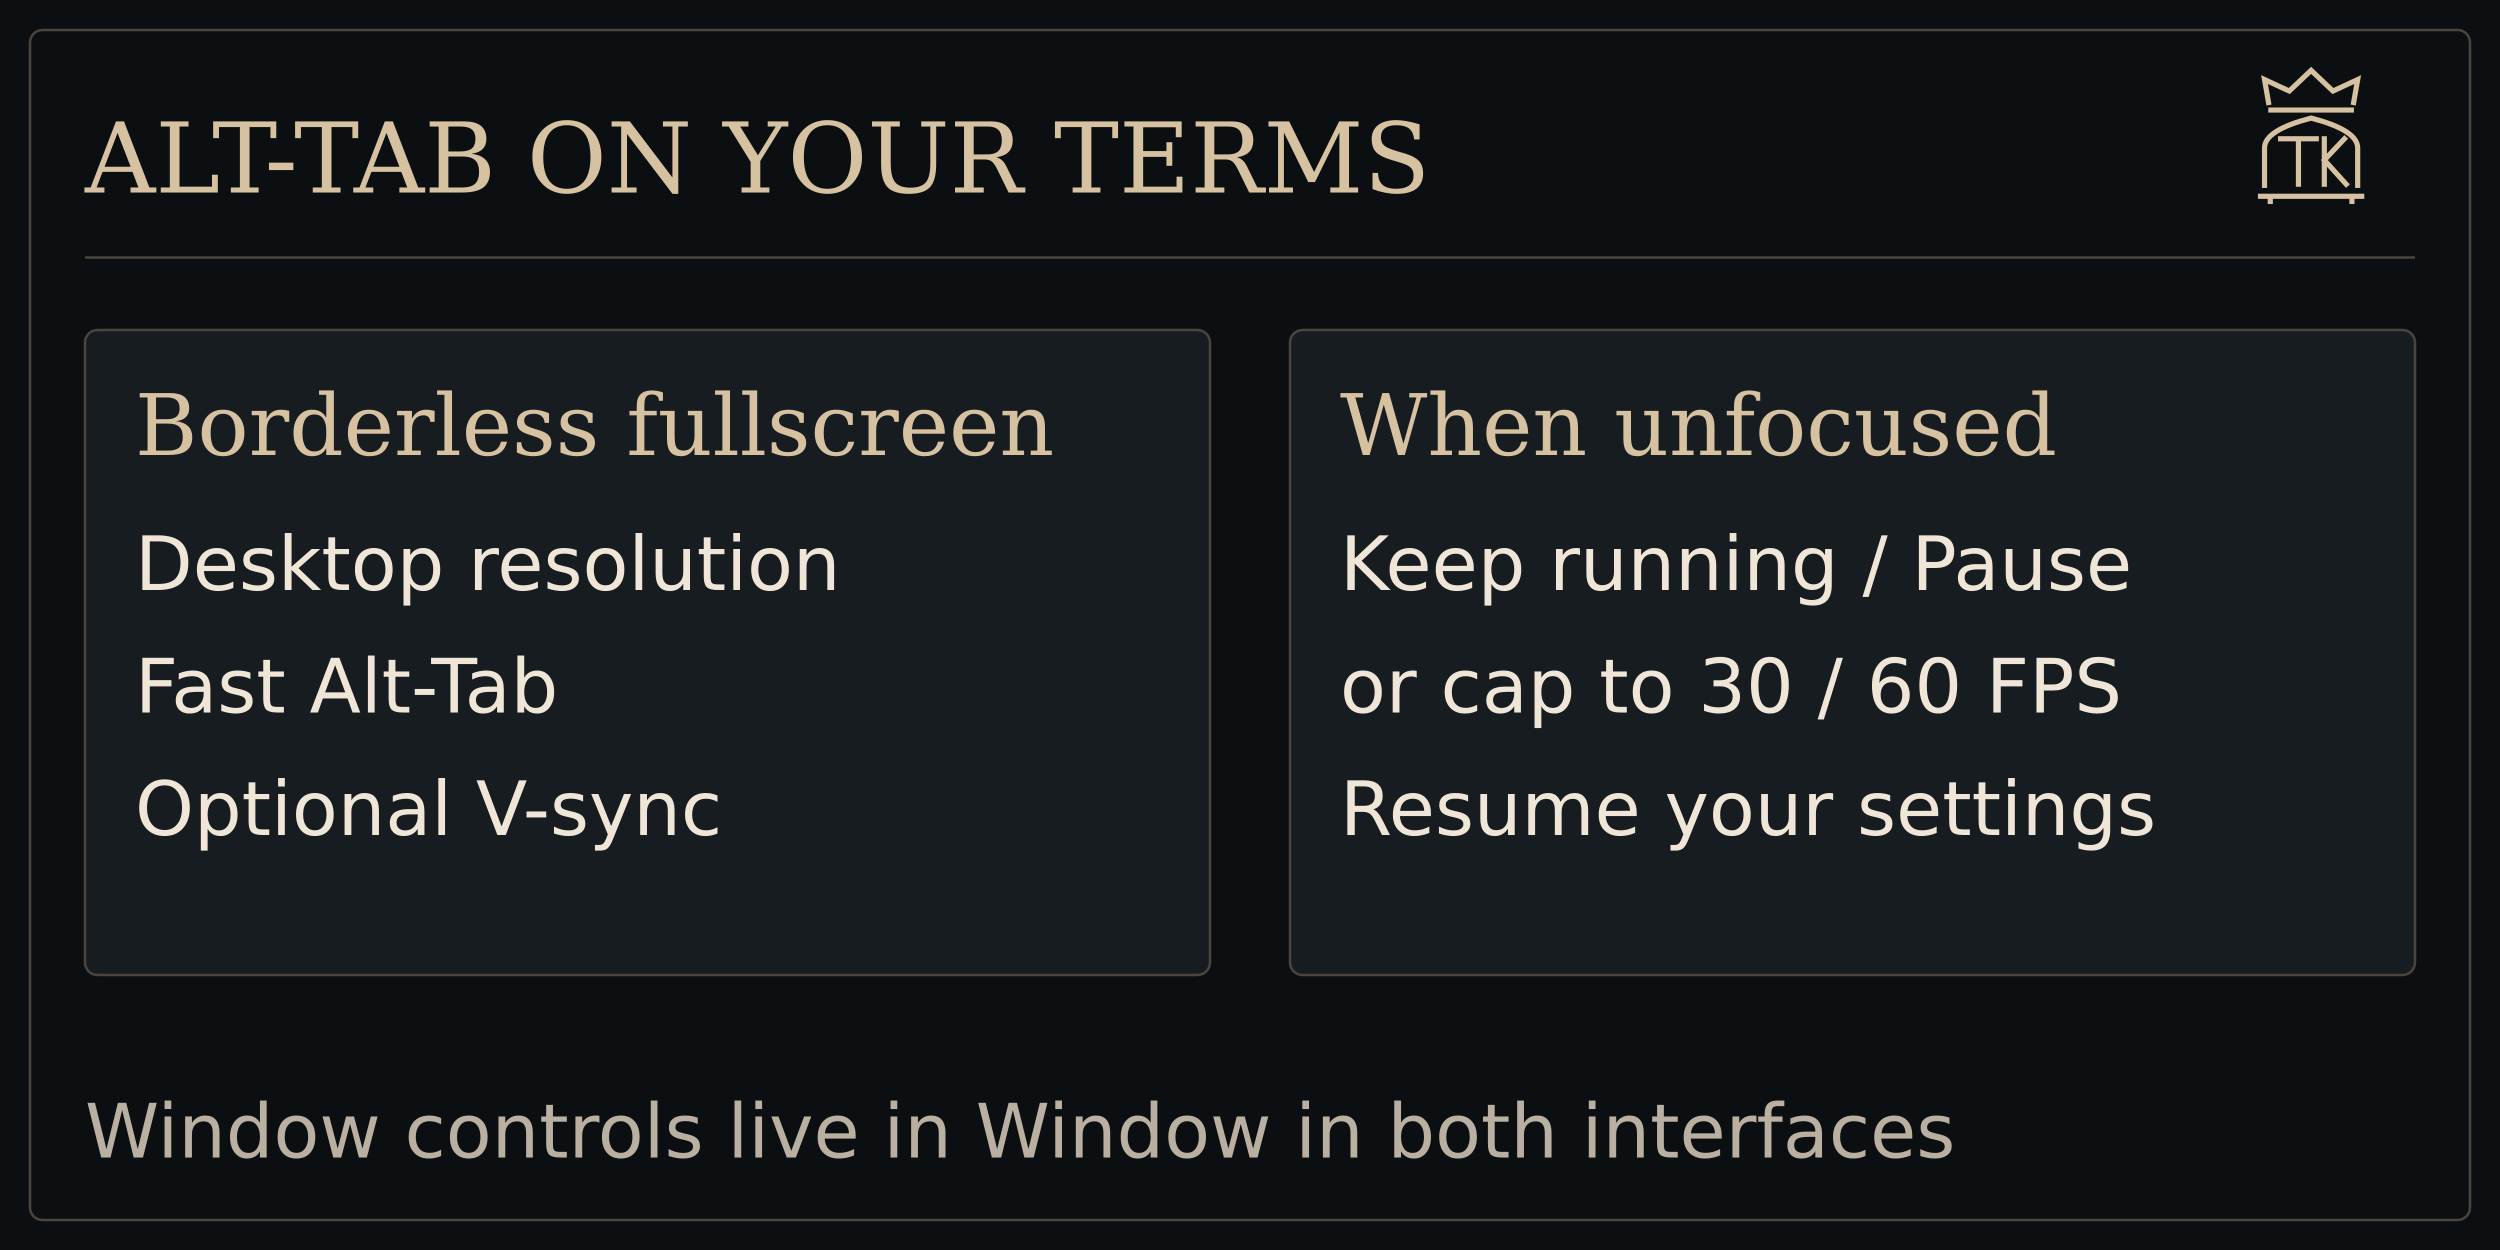
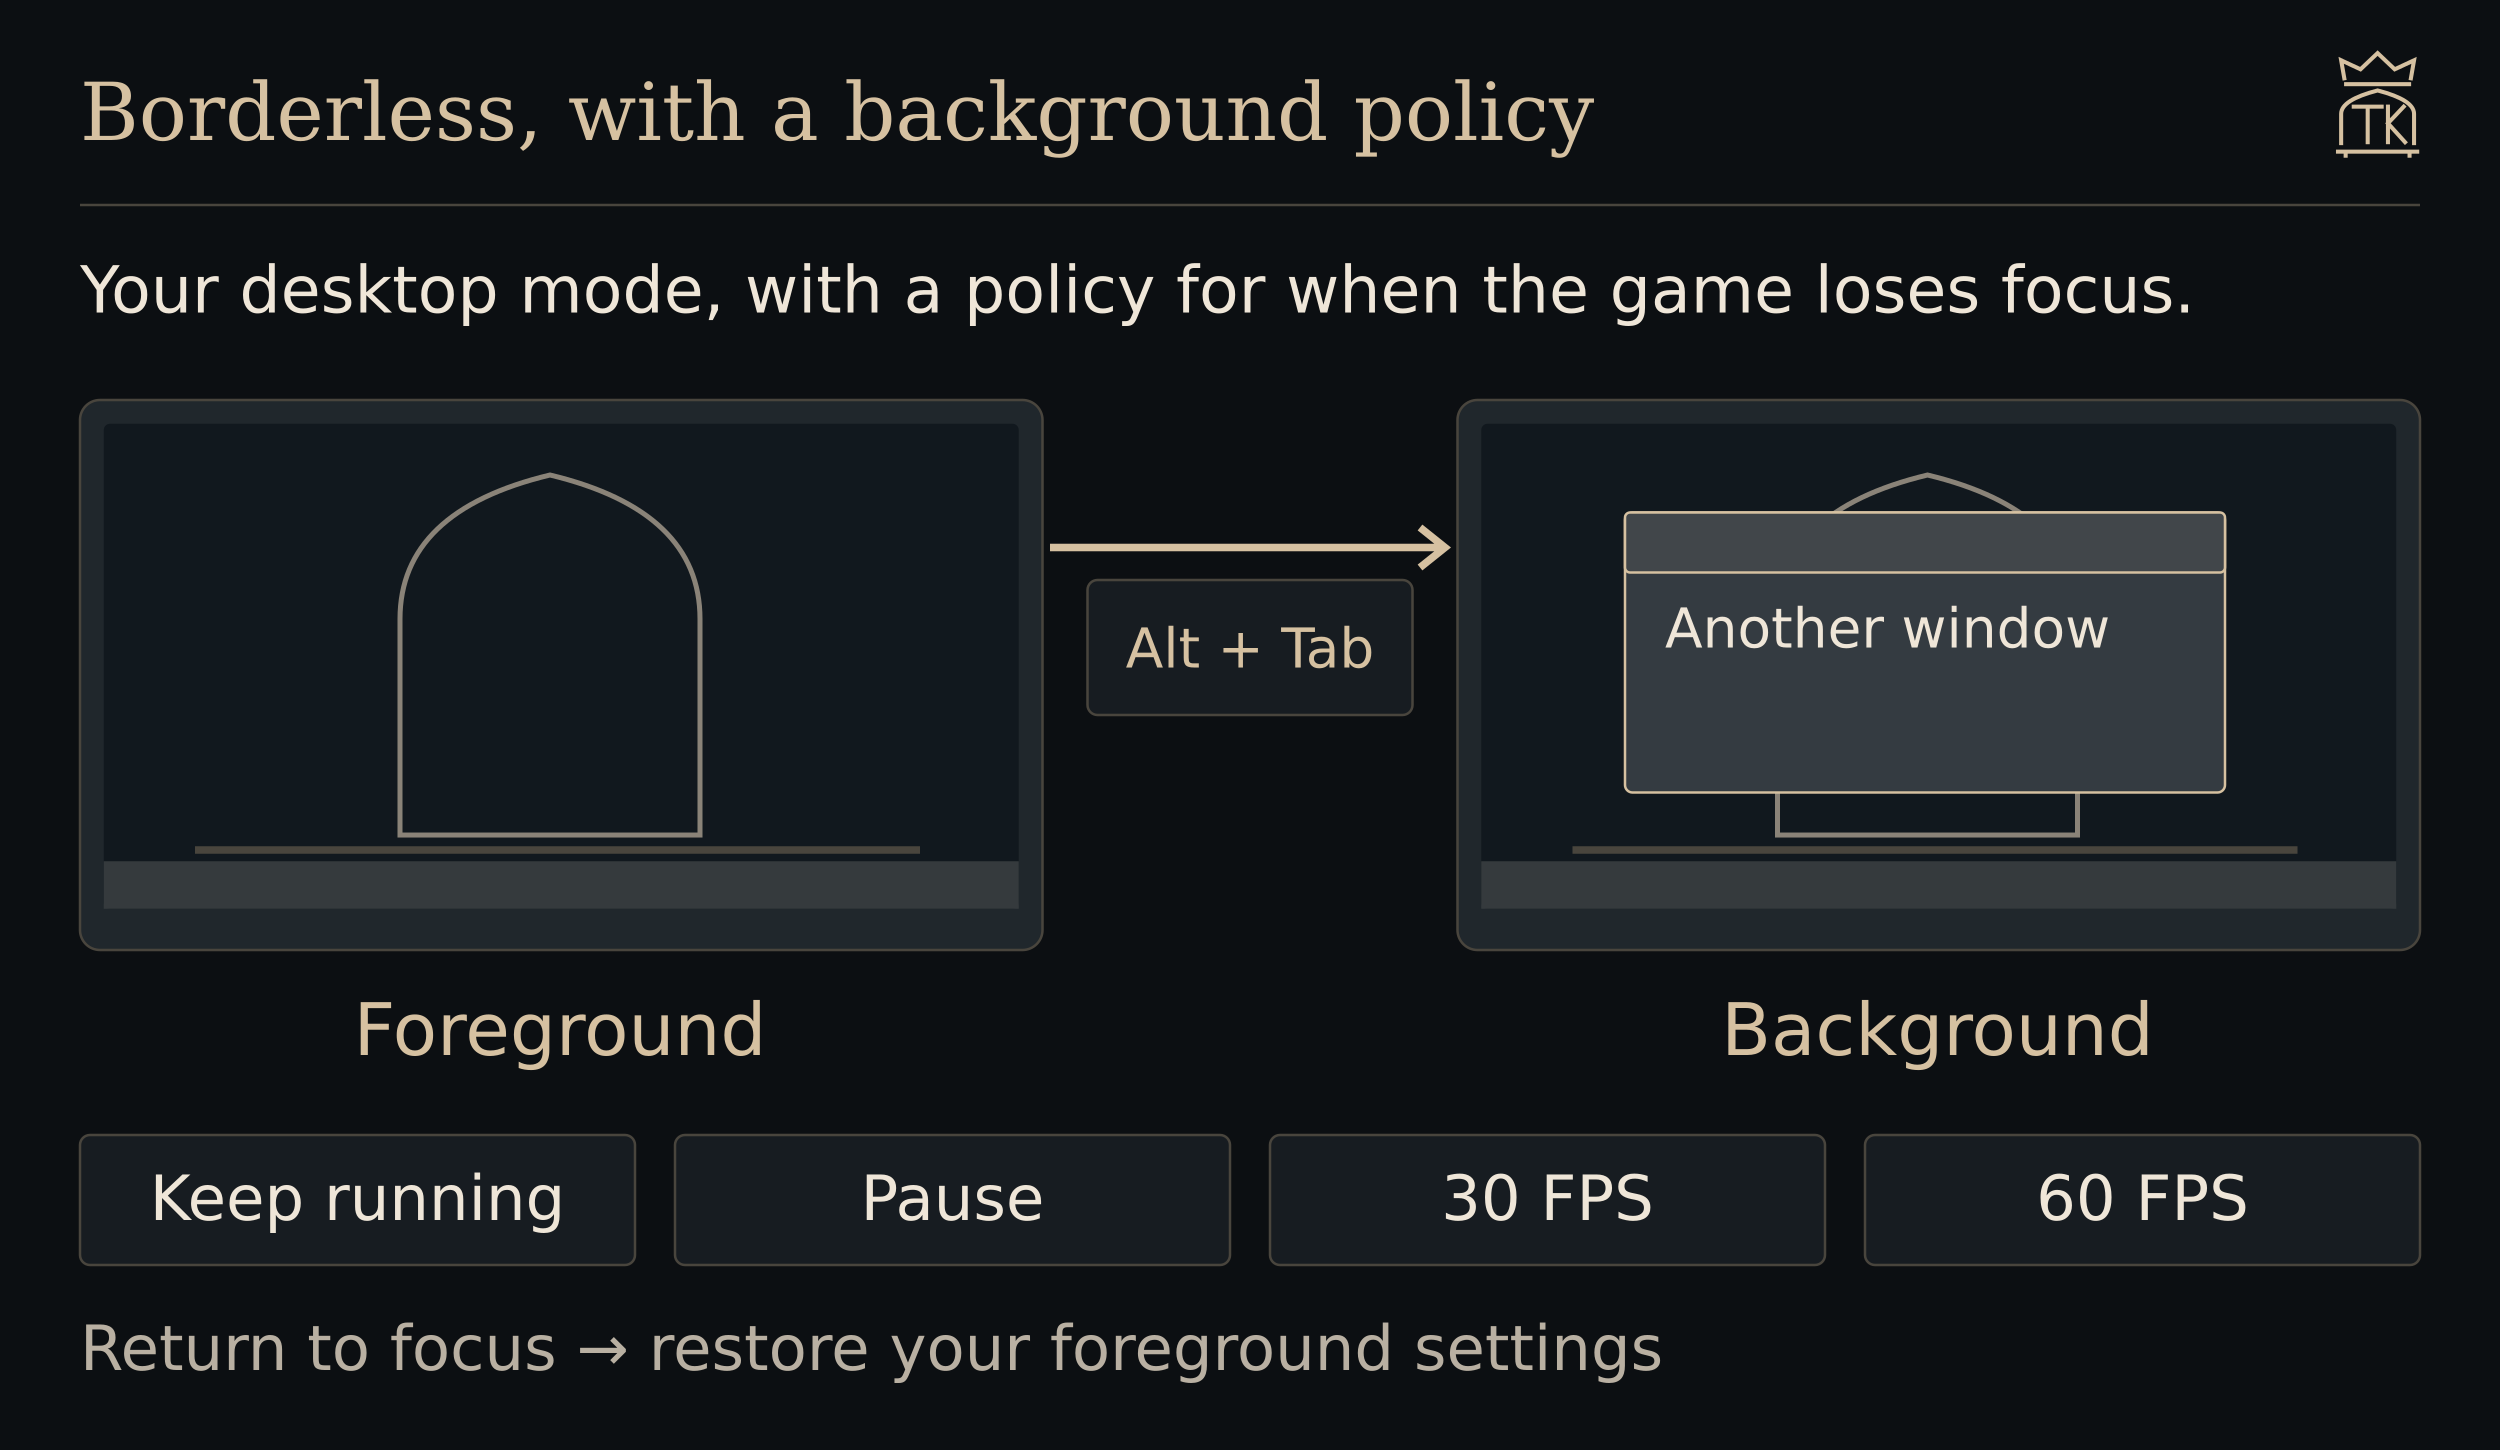
- <svg xmlns="http://www.w3.org/2000/svg" width="1000" height="500" viewBox="0 0 1000 500" role="img" aria-labelledby="title desc">
-   <rect width="1000" height="500" fill="#0c0f12" />
-   <rect x="12" y="12" width="976" height="476" rx="5" fill="none" stroke="#49453d" />
-   <g transform="translate(895 24) scale(.23)" color="#d6c1a1">
+ <svg xmlns="http://www.w3.org/2000/svg" width="1000" height="580" viewBox="0 0 1000 580" role="img" aria-labelledby="title desc">
+   <rect x="0" y="0" width="1000" height="580" rx="0" fill="#0c0f12" stroke="#0c0f12" />
+   <g transform="translate(928 18) scale(.18)" color="#d6c1a1">
    <g fill="none" stroke="currentColor" stroke-width="9" stroke-linecap="square" stroke-linejoin="miter">
      <path id="crown" d="M54 74L47 34L90 54L128 18L166 54L209 34L202 74M58 87H198" />
      <path id="workshop-arch" d="M47 218V153Q47 122 128 101Q209 122 209 153V218" />
      <path id="initial-t" d="M75 137H137M106 137V216" />
      <path id="initial-k" d="M151 137V216M186 137L151 174L189 216" />
      <path id="workbench" d="M40 237H216M57 237V246M199 237V246" />
    </g>
  </g>
-   <text x="34" y="77" font-family="DejaVu Serif" font-size="39" text-anchor="start" fill="#d6c1a1">ALT-TAB ON YOUR TERMS</text>
-   <path d="M34 103H966" stroke="#49453d" />
-   <rect x="34.0" y="132" width="450.0" height="258" rx="5" fill="#171c21" stroke="#49453d" />
-   <text x="54.0" y="182" font-family="DejaVu Serif" font-size="34" text-anchor="start" fill="#d6c1a1">Borderless fullscreen</text>
-   <text x="54.0" y="236" font-family="DejaVu Sans" font-size="30" text-anchor="start" fill="#efe6d8">Desktop resolution</text>
-   <text x="54.0" y="285" font-family="DejaVu Sans" font-size="30" text-anchor="start" fill="#efe6d8">Fast Alt-Tab</text>
-   <text x="54.0" y="334" font-family="DejaVu Sans" font-size="30" text-anchor="start" fill="#efe6d8">Optional V-sync</text>
-   <rect x="516.0" y="132" width="450.0" height="258" rx="5" fill="#171c21" stroke="#49453d" />
-   <text x="536.0" y="182" font-family="DejaVu Serif" font-size="34" text-anchor="start" fill="#d6c1a1">When unfocused</text>
-   <text x="536.0" y="236" font-family="DejaVu Sans" font-size="30" text-anchor="start" fill="#efe6d8">Keep running / Pause</text>
-   <text x="536.0" y="285" font-family="DejaVu Sans" font-size="30" text-anchor="start" fill="#efe6d8">or cap to 30 / 60 FPS</text>
-   <text x="536.0" y="334" font-family="DejaVu Sans" font-size="30" text-anchor="start" fill="#efe6d8">Resume your settings</text>
-   <text x="34" y="463" font-family="DejaVu Sans" font-size="30" text-anchor="start" fill="#b9b0a2">Window controls live in Window in both interfaces</text>
+   <text x="32" y="56" font-family="DejaVu Serif" font-size="32" text-anchor="start" fill="#d6c1a1">Borderless, with a background policy</text>
+   <path d="M32 82H968" stroke="#49453d" stroke-width="1" fill="none" opacity="1" />
+   <text x="32" y="125" font-family="DejaVu Sans" font-size="26" text-anchor="start" fill="#efe6d8">Your desktop mode, with a policy for when the game loses focus.</text>
+   <rect x="32" y="160" width="385" height="220" rx="8" fill="#20272c" stroke="#49453d" />
+   <rect x="42" y="170" width="365" height="193" rx="2" fill="#11181e" stroke="#11181e" />
+   <path d="M160 334V247.6Q160 204.4 220.0 190Q280 204.4 280 247.6V334Z" stroke="#8a8378" stroke-width="2" fill="none" opacity="1" />
+   <path d="M78 340H368" stroke="#49453d" stroke-width="3" fill="none" opacity="1" />
+   <rect x="42" y="345" width="365" height="18" rx="0" fill="#353a3d" stroke="#353a3d" />
+   <text x="224" y="422" font-family="DejaVu Sans" font-size="29" text-anchor="middle" fill="#d6c1a1">Foreground</text>
+   <rect x="583" y="160" width="385" height="220" rx="8" fill="#20272c" stroke="#49453d" />
+   <rect x="593" y="170" width="365" height="193" rx="2" fill="#11181e" stroke="#11181e" />
+   <path d="M711 334V247.6Q711 204.4 771.0 190Q831 204.4 831 247.6V334Z" stroke="#8a8378" stroke-width="2" fill="none" opacity="1" />
+   <path d="M629 340H919" stroke="#49453d" stroke-width="3" fill="none" opacity="1" />
+   <rect x="650" y="205" width="240" height="112" rx="3" fill="#343b41" stroke="#d6c1a1" />
+   <rect x="650" y="205" width="240" height="24" rx="2" fill="#41464a" stroke="#d6c1a1" />
+   <text x="666" y="259" font-family="DejaVu Sans" font-size="22" text-anchor="start" fill="#efe6d8">Another window</text>
+   <rect x="593" y="345" width="365" height="18" rx="0" fill="#353a3d" stroke="#353a3d" />
+   <text x="775" y="422" font-family="DejaVu Sans" font-size="29" text-anchor="middle" fill="#d6c1a1">Background</text>
+   <rect x="435" y="232" width="130" height="54" rx="4" fill="#171c21" stroke="#49453d" />
+   <text x="500" y="267" font-family="DejaVu Sans" font-size="22" text-anchor="middle" fill="#d6c1a1">Alt + Tab</text>
+   <path d="M420 219H578m-10-8 10 8-10 8" stroke="#d6c1a1" stroke-width="3" fill="none" opacity="1" />
+   <rect x="32" y="454" width="222" height="52" rx="4" fill="#171c21" stroke="#49453d" />
+   <text x="143" y="488" font-family="DejaVu Sans" font-size="25" text-anchor="middle" fill="#efe6d8">Keep running</text>
+   <rect x="270" y="454" width="222" height="52" rx="4" fill="#171c21" stroke="#49453d" />
+   <text x="381" y="488" font-family="DejaVu Sans" font-size="25" text-anchor="middle" fill="#efe6d8">Pause</text>
+   <rect x="508" y="454" width="222" height="52" rx="4" fill="#171c21" stroke="#49453d" />
+   <text x="619" y="488" font-family="DejaVu Sans" font-size="25" text-anchor="middle" fill="#efe6d8">30 FPS</text>
+   <rect x="746" y="454" width="222" height="52" rx="4" fill="#171c21" stroke="#49453d" />
+   <text x="857" y="488" font-family="DejaVu Sans" font-size="25" text-anchor="middle" fill="#efe6d8">60 FPS</text>
+   <text x="32" y="548" font-family="DejaVu Sans" font-size="25" text-anchor="start" fill="#b9b0a2">Return to focus → restore your foreground settings</text>
</svg>
